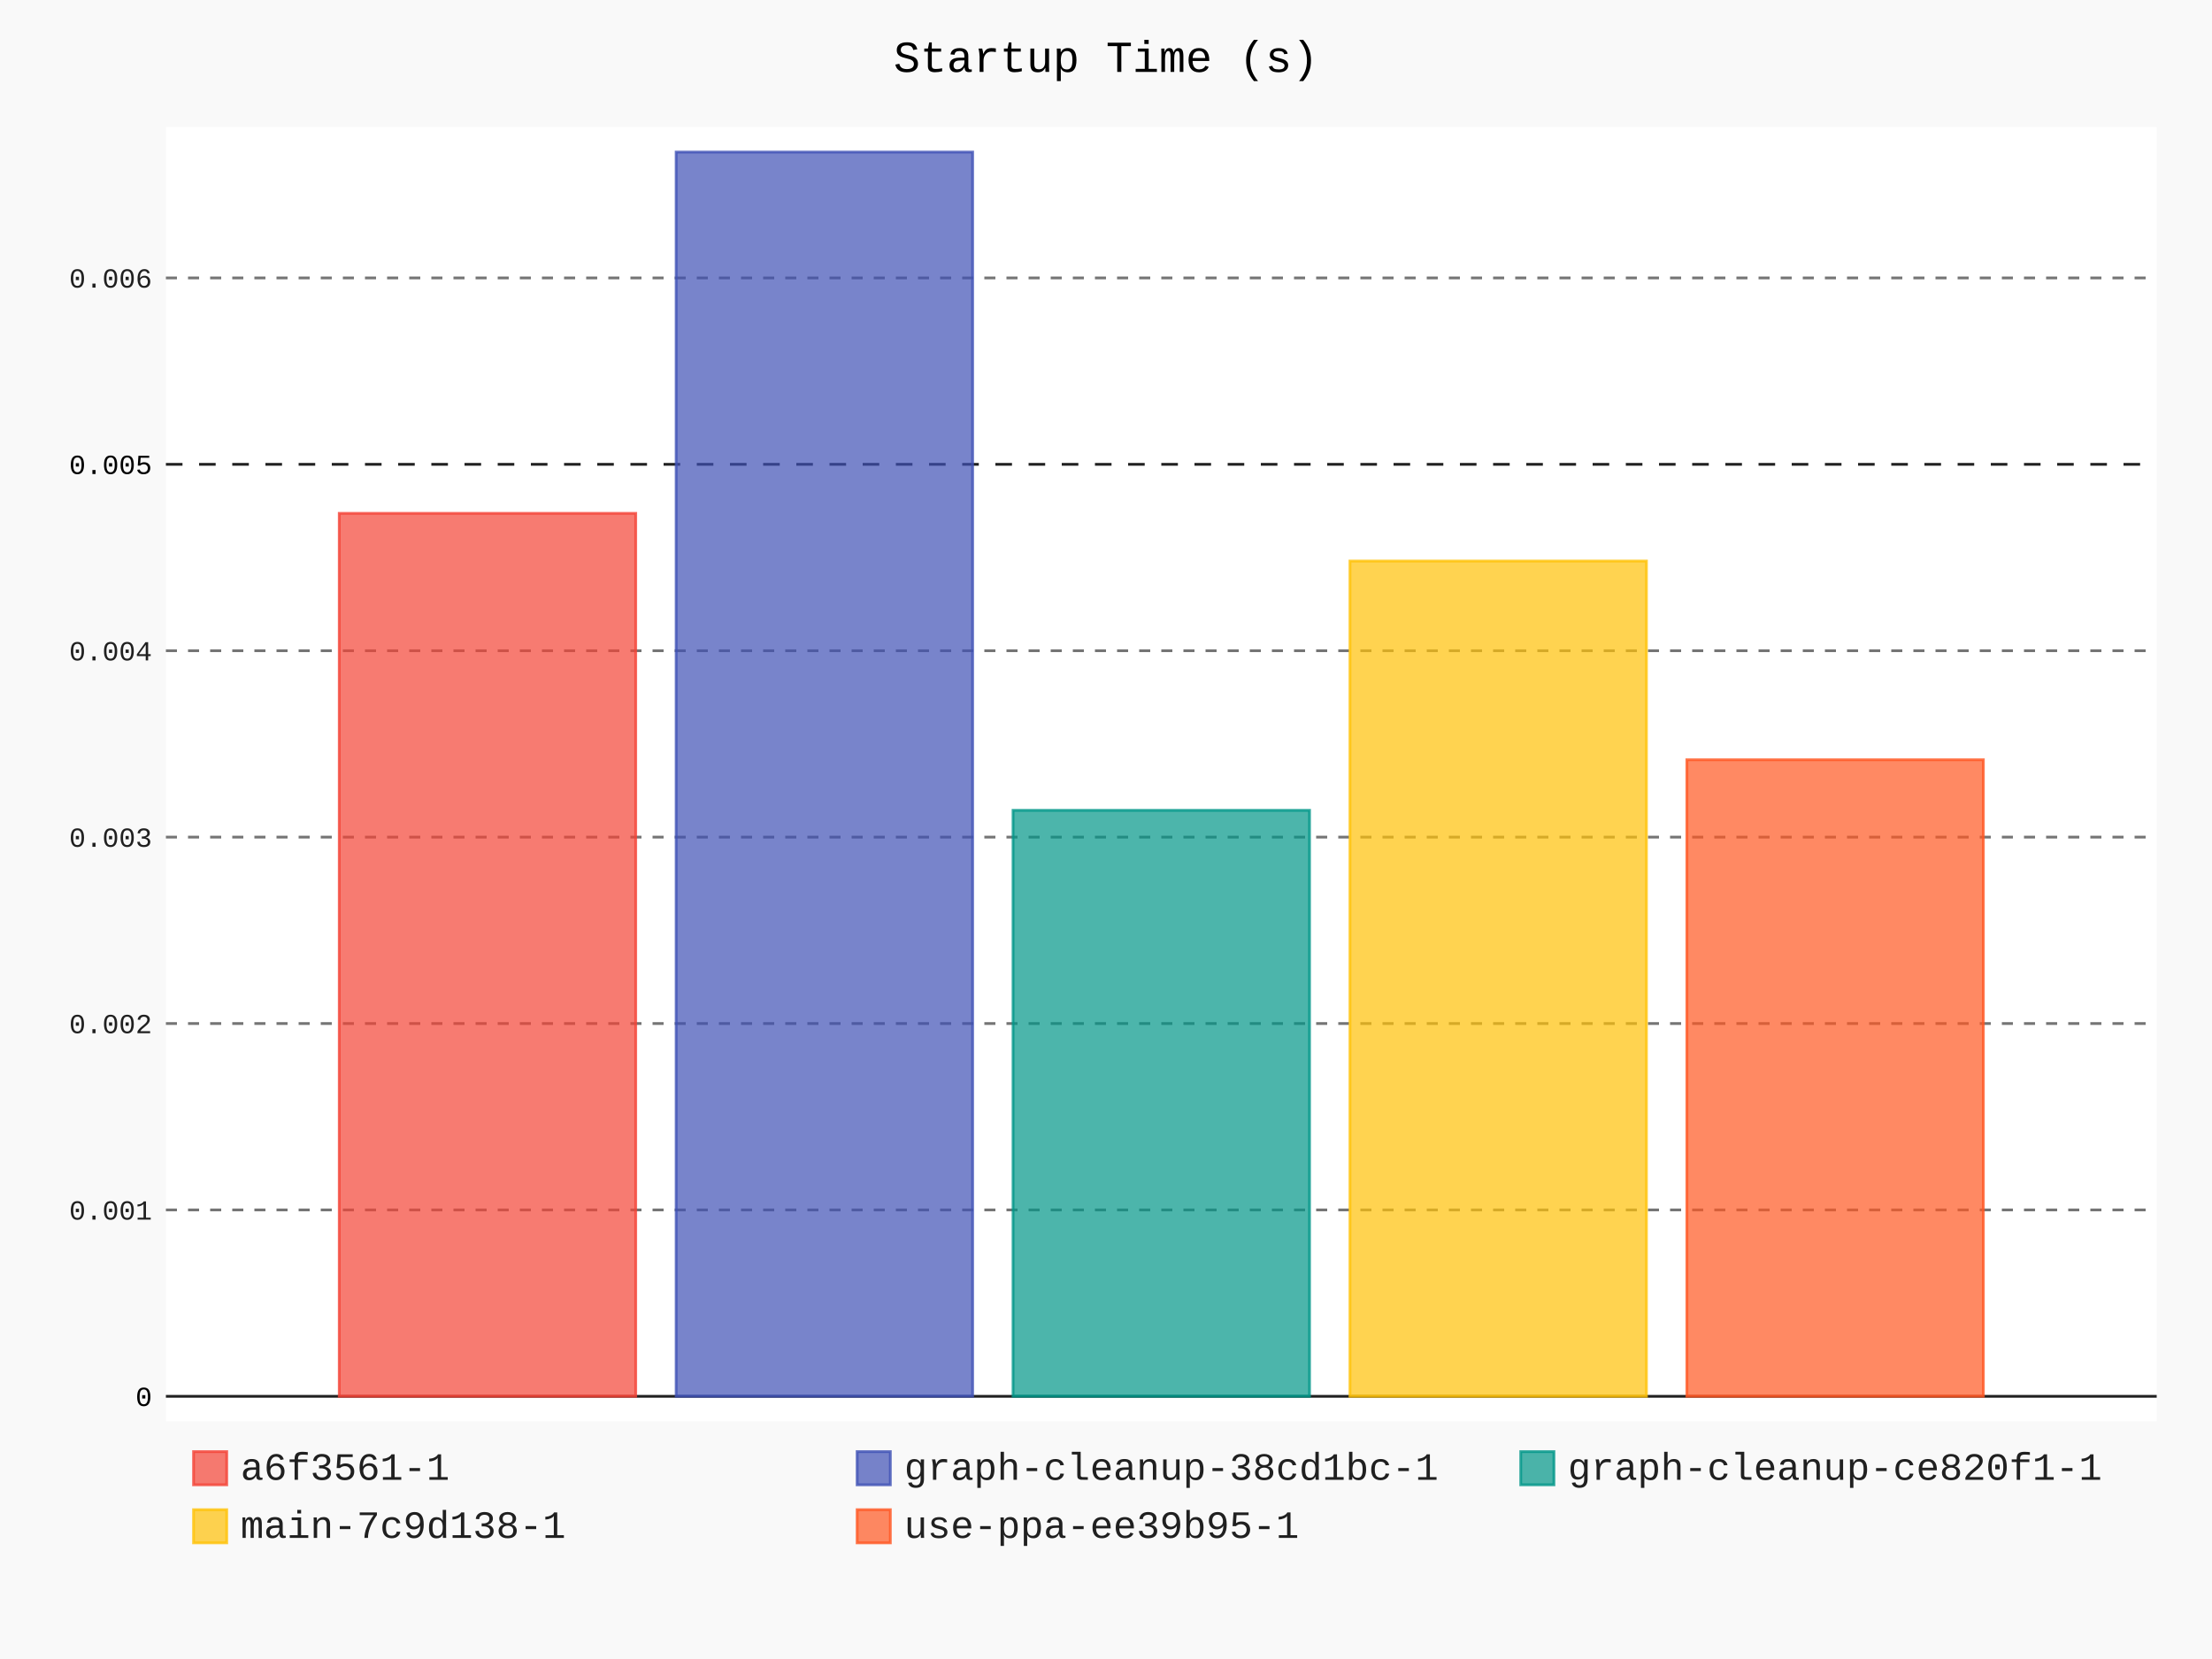
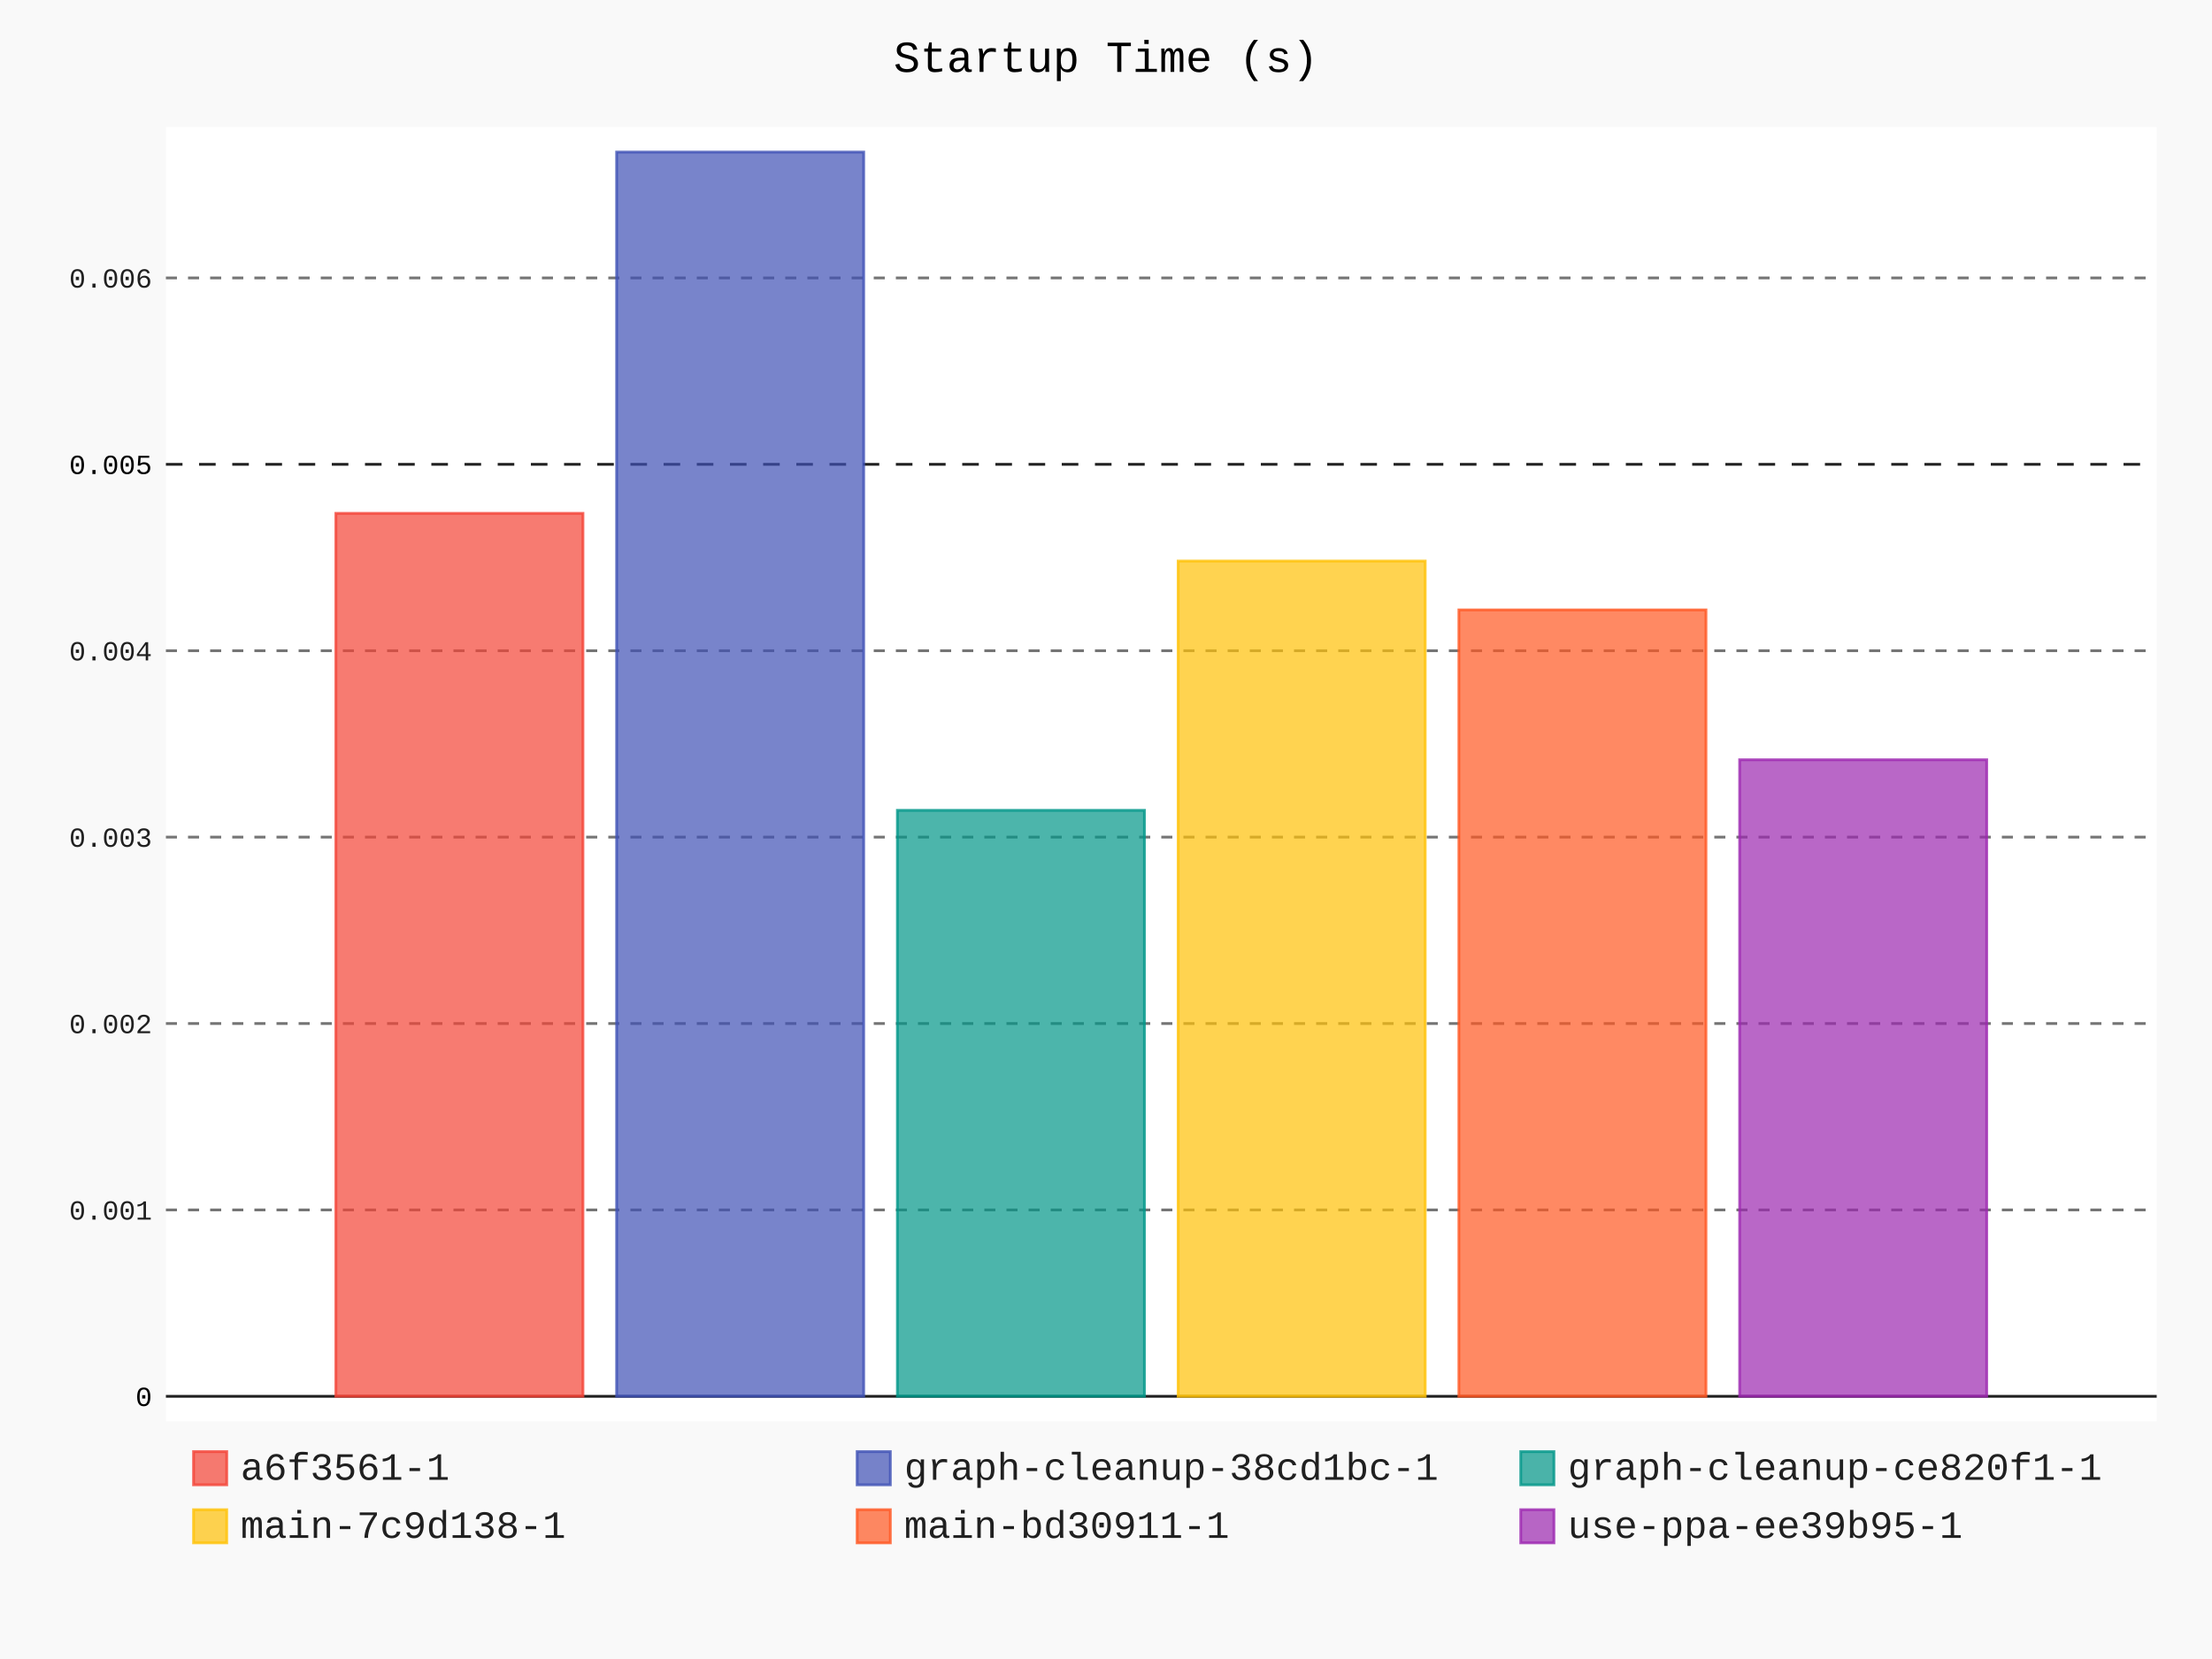
- <svg xmlns="http://www.w3.org/2000/svg" id="chart-a00856df-e40e-4b4b-afde-5bc787a07d56" class="pygal-chart" viewBox="0 0 800 600">
+ <svg xmlns="http://www.w3.org/2000/svg" id="chart-c725b53e-28ff-4bd7-be31-37db63b10d06" class="pygal-chart" viewBox="0 0 800 600">
  <defs>
-     <style type="text/css">#chart-a00856df-e40e-4b4b-afde-5bc787a07d56{-webkit-user-select:none;-webkit-font-smoothing:antialiased;font-family:Consolas,"Liberation Mono",Menlo,Courier,monospace}#chart-a00856df-e40e-4b4b-afde-5bc787a07d56 .title{font-family:Consolas,"Liberation Mono",Menlo,Courier,monospace;font-size:16px}#chart-a00856df-e40e-4b4b-afde-5bc787a07d56 .legends .legend text{font-family:Consolas,"Liberation Mono",Menlo,Courier,monospace;font-size:14px}#chart-a00856df-e40e-4b4b-afde-5bc787a07d56 .axis text{font-family:Consolas,"Liberation Mono",Menlo,Courier,monospace;font-size:10px}#chart-a00856df-e40e-4b4b-afde-5bc787a07d56 .axis text.major{font-family:Consolas,"Liberation Mono",Menlo,Courier,monospace;font-size:10px}#chart-a00856df-e40e-4b4b-afde-5bc787a07d56 .text-overlay text.value{font-family:Consolas,"Liberation Mono",Menlo,Courier,monospace;font-size:16px}#chart-a00856df-e40e-4b4b-afde-5bc787a07d56 .text-overlay text.label{font-family:Consolas,"Liberation Mono",Menlo,Courier,monospace;font-size:10px}#chart-a00856df-e40e-4b4b-afde-5bc787a07d56 .tooltip{font-family:Consolas,"Liberation Mono",Menlo,Courier,monospace;font-size:14px}#chart-a00856df-e40e-4b4b-afde-5bc787a07d56 text.no_data{font-family:Consolas,"Liberation Mono",Menlo,Courier,monospace;font-size:64px}
- #chart-a00856df-e40e-4b4b-afde-5bc787a07d56{background-color:rgba(249,249,249,1)}#chart-a00856df-e40e-4b4b-afde-5bc787a07d56 path,#chart-a00856df-e40e-4b4b-afde-5bc787a07d56 line,#chart-a00856df-e40e-4b4b-afde-5bc787a07d56 rect,#chart-a00856df-e40e-4b4b-afde-5bc787a07d56 circle{-webkit-transition:150ms;-moz-transition:150ms;transition:150ms}#chart-a00856df-e40e-4b4b-afde-5bc787a07d56 .graph &gt; .background{fill:rgba(249,249,249,1)}#chart-a00856df-e40e-4b4b-afde-5bc787a07d56 .plot &gt; .background{fill:rgba(255,255,255,1)}#chart-a00856df-e40e-4b4b-afde-5bc787a07d56 .graph{fill:rgba(0,0,0,.87)}#chart-a00856df-e40e-4b4b-afde-5bc787a07d56 text.no_data{fill:rgba(0,0,0,1)}#chart-a00856df-e40e-4b4b-afde-5bc787a07d56 .title{fill:rgba(0,0,0,1)}#chart-a00856df-e40e-4b4b-afde-5bc787a07d56 .legends .legend text{fill:rgba(0,0,0,.87)}#chart-a00856df-e40e-4b4b-afde-5bc787a07d56 .legends .legend:hover text{fill:rgba(0,0,0,1)}#chart-a00856df-e40e-4b4b-afde-5bc787a07d56 .axis .line{stroke:rgba(0,0,0,1)}#chart-a00856df-e40e-4b4b-afde-5bc787a07d56 .axis .guide.line{stroke:rgba(0,0,0,.54)}#chart-a00856df-e40e-4b4b-afde-5bc787a07d56 .axis .major.line{stroke:rgba(0,0,0,.87)}#chart-a00856df-e40e-4b4b-afde-5bc787a07d56 .axis text.major{fill:rgba(0,0,0,1)}#chart-a00856df-e40e-4b4b-afde-5bc787a07d56 .axis.y .guides:hover .guide.line,#chart-a00856df-e40e-4b4b-afde-5bc787a07d56 .line-graph .axis.x .guides:hover .guide.line,#chart-a00856df-e40e-4b4b-afde-5bc787a07d56 .stackedline-graph .axis.x .guides:hover .guide.line,#chart-a00856df-e40e-4b4b-afde-5bc787a07d56 .xy-graph .axis.x .guides:hover .guide.line{stroke:rgba(0,0,0,1)}#chart-a00856df-e40e-4b4b-afde-5bc787a07d56 .axis .guides:hover text{fill:rgba(0,0,0,1)}#chart-a00856df-e40e-4b4b-afde-5bc787a07d56 .reactive{fill-opacity:.7;stroke-opacity:.8}#chart-a00856df-e40e-4b4b-afde-5bc787a07d56 .ci{stroke:rgba(0,0,0,.87)}#chart-a00856df-e40e-4b4b-afde-5bc787a07d56 .reactive.active,#chart-a00856df-e40e-4b4b-afde-5bc787a07d56 .active .reactive{fill-opacity:.8;stroke-opacity:.9;stroke-width:4}#chart-a00856df-e40e-4b4b-afde-5bc787a07d56 .ci .reactive.active{stroke-width:1.5}#chart-a00856df-e40e-4b4b-afde-5bc787a07d56 .series text{fill:rgba(0,0,0,1)}#chart-a00856df-e40e-4b4b-afde-5bc787a07d56 .tooltip rect{fill:rgba(255,255,255,1);stroke:rgba(0,0,0,1);-webkit-transition:opacity 150ms;-moz-transition:opacity 150ms;transition:opacity 150ms}#chart-a00856df-e40e-4b4b-afde-5bc787a07d56 .tooltip .label{fill:rgba(0,0,0,.87)}#chart-a00856df-e40e-4b4b-afde-5bc787a07d56 .tooltip .label{fill:rgba(0,0,0,.87)}#chart-a00856df-e40e-4b4b-afde-5bc787a07d56 .tooltip .legend{font-size:.8em;fill:rgba(0,0,0,.54)}#chart-a00856df-e40e-4b4b-afde-5bc787a07d56 .tooltip .x_label{font-size:.6em;fill:rgba(0,0,0,1)}#chart-a00856df-e40e-4b4b-afde-5bc787a07d56 .tooltip .xlink{font-size:.5em;text-decoration:underline}#chart-a00856df-e40e-4b4b-afde-5bc787a07d56 .tooltip .value{font-size:1.5em}#chart-a00856df-e40e-4b4b-afde-5bc787a07d56 .bound{font-size:.5em}#chart-a00856df-e40e-4b4b-afde-5bc787a07d56 .max-value{font-size:.75em;fill:rgba(0,0,0,.54)}#chart-a00856df-e40e-4b4b-afde-5bc787a07d56 .map-element{fill:rgba(255,255,255,1);stroke:rgba(0,0,0,.54) !important}#chart-a00856df-e40e-4b4b-afde-5bc787a07d56 .map-element .reactive{fill-opacity:inherit;stroke-opacity:inherit}#chart-a00856df-e40e-4b4b-afde-5bc787a07d56 .color-0,#chart-a00856df-e40e-4b4b-afde-5bc787a07d56 .color-0 a:visited{stroke:#F44336;fill:#F44336}#chart-a00856df-e40e-4b4b-afde-5bc787a07d56 .color-1,#chart-a00856df-e40e-4b4b-afde-5bc787a07d56 .color-1 a:visited{stroke:#3F51B5;fill:#3F51B5}#chart-a00856df-e40e-4b4b-afde-5bc787a07d56 .color-2,#chart-a00856df-e40e-4b4b-afde-5bc787a07d56 .color-2 a:visited{stroke:#009688;fill:#009688}#chart-a00856df-e40e-4b4b-afde-5bc787a07d56 .color-3,#chart-a00856df-e40e-4b4b-afde-5bc787a07d56 .color-3 a:visited{stroke:#FFC107;fill:#FFC107}#chart-a00856df-e40e-4b4b-afde-5bc787a07d56 .color-4,#chart-a00856df-e40e-4b4b-afde-5bc787a07d56 .color-4 a:visited{stroke:#FF5722;fill:#FF5722}#chart-a00856df-e40e-4b4b-afde-5bc787a07d56 .text-overlay .color-0 text{fill:black}#chart-a00856df-e40e-4b4b-afde-5bc787a07d56 .text-overlay .color-1 text{fill:black}#chart-a00856df-e40e-4b4b-afde-5bc787a07d56 .text-overlay .color-2 text{fill:black}#chart-a00856df-e40e-4b4b-afde-5bc787a07d56 .text-overlay .color-3 text{fill:black}#chart-a00856df-e40e-4b4b-afde-5bc787a07d56 .text-overlay .color-4 text{fill:black}
- #chart-a00856df-e40e-4b4b-afde-5bc787a07d56 text.no_data{text-anchor:middle}#chart-a00856df-e40e-4b4b-afde-5bc787a07d56 .guide.line{fill:none}#chart-a00856df-e40e-4b4b-afde-5bc787a07d56 .centered{text-anchor:middle}#chart-a00856df-e40e-4b4b-afde-5bc787a07d56 .title{text-anchor:middle}#chart-a00856df-e40e-4b4b-afde-5bc787a07d56 .legends .legend text{fill-opacity:1}#chart-a00856df-e40e-4b4b-afde-5bc787a07d56 .axis.x text{text-anchor:middle}#chart-a00856df-e40e-4b4b-afde-5bc787a07d56 .axis.x:not(.web) text[transform]{text-anchor:start}#chart-a00856df-e40e-4b4b-afde-5bc787a07d56 .axis.x:not(.web) text[transform].backwards{text-anchor:end}#chart-a00856df-e40e-4b4b-afde-5bc787a07d56 .axis.y text{text-anchor:end}#chart-a00856df-e40e-4b4b-afde-5bc787a07d56 .axis.y text[transform].backwards{text-anchor:start}#chart-a00856df-e40e-4b4b-afde-5bc787a07d56 .axis.y2 text{text-anchor:start}#chart-a00856df-e40e-4b4b-afde-5bc787a07d56 .axis.y2 text[transform].backwards{text-anchor:end}#chart-a00856df-e40e-4b4b-afde-5bc787a07d56 .axis .guide.line{stroke-dasharray:4,4}#chart-a00856df-e40e-4b4b-afde-5bc787a07d56 .axis .major.guide.line{stroke-dasharray:6,6}#chart-a00856df-e40e-4b4b-afde-5bc787a07d56 .horizontal .axis.y .guide.line,#chart-a00856df-e40e-4b4b-afde-5bc787a07d56 .horizontal .axis.y2 .guide.line,#chart-a00856df-e40e-4b4b-afde-5bc787a07d56 .vertical .axis.x .guide.line{opacity:0}#chart-a00856df-e40e-4b4b-afde-5bc787a07d56 .horizontal .axis.always_show .guide.line,#chart-a00856df-e40e-4b4b-afde-5bc787a07d56 .vertical .axis.always_show .guide.line{opacity:1 !important}#chart-a00856df-e40e-4b4b-afde-5bc787a07d56 .axis.y .guides:hover .guide.line,#chart-a00856df-e40e-4b4b-afde-5bc787a07d56 .axis.y2 .guides:hover .guide.line,#chart-a00856df-e40e-4b4b-afde-5bc787a07d56 .axis.x .guides:hover .guide.line{opacity:1}#chart-a00856df-e40e-4b4b-afde-5bc787a07d56 .axis .guides:hover text{opacity:1}#chart-a00856df-e40e-4b4b-afde-5bc787a07d56 .nofill{fill:none}#chart-a00856df-e40e-4b4b-afde-5bc787a07d56 .subtle-fill{fill-opacity:.2}#chart-a00856df-e40e-4b4b-afde-5bc787a07d56 .dot{stroke-width:1px;fill-opacity:1}#chart-a00856df-e40e-4b4b-afde-5bc787a07d56 .dot.active{stroke-width:5px}#chart-a00856df-e40e-4b4b-afde-5bc787a07d56 .dot.negative{fill:transparent}#chart-a00856df-e40e-4b4b-afde-5bc787a07d56 text,#chart-a00856df-e40e-4b4b-afde-5bc787a07d56 tspan{stroke:none !important}#chart-a00856df-e40e-4b4b-afde-5bc787a07d56 .series text.active{opacity:1}#chart-a00856df-e40e-4b4b-afde-5bc787a07d56 .tooltip rect{fill-opacity:.95;stroke-width:.5}#chart-a00856df-e40e-4b4b-afde-5bc787a07d56 .tooltip text{fill-opacity:1}#chart-a00856df-e40e-4b4b-afde-5bc787a07d56 .showable{visibility:hidden}#chart-a00856df-e40e-4b4b-afde-5bc787a07d56 .showable.shown{visibility:visible}#chart-a00856df-e40e-4b4b-afde-5bc787a07d56 .gauge-background{fill:rgba(229,229,229,1);stroke:none}#chart-a00856df-e40e-4b4b-afde-5bc787a07d56 .bg-lines{stroke:rgba(249,249,249,1);stroke-width:2px}</style>
+     <style type="text/css">#chart-c725b53e-28ff-4bd7-be31-37db63b10d06{-webkit-user-select:none;-webkit-font-smoothing:antialiased;font-family:Consolas,"Liberation Mono",Menlo,Courier,monospace}#chart-c725b53e-28ff-4bd7-be31-37db63b10d06 .title{font-family:Consolas,"Liberation Mono",Menlo,Courier,monospace;font-size:16px}#chart-c725b53e-28ff-4bd7-be31-37db63b10d06 .legends .legend text{font-family:Consolas,"Liberation Mono",Menlo,Courier,monospace;font-size:14px}#chart-c725b53e-28ff-4bd7-be31-37db63b10d06 .axis text{font-family:Consolas,"Liberation Mono",Menlo,Courier,monospace;font-size:10px}#chart-c725b53e-28ff-4bd7-be31-37db63b10d06 .axis text.major{font-family:Consolas,"Liberation Mono",Menlo,Courier,monospace;font-size:10px}#chart-c725b53e-28ff-4bd7-be31-37db63b10d06 .text-overlay text.value{font-family:Consolas,"Liberation Mono",Menlo,Courier,monospace;font-size:16px}#chart-c725b53e-28ff-4bd7-be31-37db63b10d06 .text-overlay text.label{font-family:Consolas,"Liberation Mono",Menlo,Courier,monospace;font-size:10px}#chart-c725b53e-28ff-4bd7-be31-37db63b10d06 .tooltip{font-family:Consolas,"Liberation Mono",Menlo,Courier,monospace;font-size:14px}#chart-c725b53e-28ff-4bd7-be31-37db63b10d06 text.no_data{font-family:Consolas,"Liberation Mono",Menlo,Courier,monospace;font-size:64px}
+ #chart-c725b53e-28ff-4bd7-be31-37db63b10d06{background-color:rgba(249,249,249,1)}#chart-c725b53e-28ff-4bd7-be31-37db63b10d06 path,#chart-c725b53e-28ff-4bd7-be31-37db63b10d06 line,#chart-c725b53e-28ff-4bd7-be31-37db63b10d06 rect,#chart-c725b53e-28ff-4bd7-be31-37db63b10d06 circle{-webkit-transition:150ms;-moz-transition:150ms;transition:150ms}#chart-c725b53e-28ff-4bd7-be31-37db63b10d06 .graph &gt; .background{fill:rgba(249,249,249,1)}#chart-c725b53e-28ff-4bd7-be31-37db63b10d06 .plot &gt; .background{fill:rgba(255,255,255,1)}#chart-c725b53e-28ff-4bd7-be31-37db63b10d06 .graph{fill:rgba(0,0,0,.87)}#chart-c725b53e-28ff-4bd7-be31-37db63b10d06 text.no_data{fill:rgba(0,0,0,1)}#chart-c725b53e-28ff-4bd7-be31-37db63b10d06 .title{fill:rgba(0,0,0,1)}#chart-c725b53e-28ff-4bd7-be31-37db63b10d06 .legends .legend text{fill:rgba(0,0,0,.87)}#chart-c725b53e-28ff-4bd7-be31-37db63b10d06 .legends .legend:hover text{fill:rgba(0,0,0,1)}#chart-c725b53e-28ff-4bd7-be31-37db63b10d06 .axis .line{stroke:rgba(0,0,0,1)}#chart-c725b53e-28ff-4bd7-be31-37db63b10d06 .axis .guide.line{stroke:rgba(0,0,0,.54)}#chart-c725b53e-28ff-4bd7-be31-37db63b10d06 .axis .major.line{stroke:rgba(0,0,0,.87)}#chart-c725b53e-28ff-4bd7-be31-37db63b10d06 .axis text.major{fill:rgba(0,0,0,1)}#chart-c725b53e-28ff-4bd7-be31-37db63b10d06 .axis.y .guides:hover .guide.line,#chart-c725b53e-28ff-4bd7-be31-37db63b10d06 .line-graph .axis.x .guides:hover .guide.line,#chart-c725b53e-28ff-4bd7-be31-37db63b10d06 .stackedline-graph .axis.x .guides:hover .guide.line,#chart-c725b53e-28ff-4bd7-be31-37db63b10d06 .xy-graph .axis.x .guides:hover .guide.line{stroke:rgba(0,0,0,1)}#chart-c725b53e-28ff-4bd7-be31-37db63b10d06 .axis .guides:hover text{fill:rgba(0,0,0,1)}#chart-c725b53e-28ff-4bd7-be31-37db63b10d06 .reactive{fill-opacity:.7;stroke-opacity:.8}#chart-c725b53e-28ff-4bd7-be31-37db63b10d06 .ci{stroke:rgba(0,0,0,.87)}#chart-c725b53e-28ff-4bd7-be31-37db63b10d06 .reactive.active,#chart-c725b53e-28ff-4bd7-be31-37db63b10d06 .active .reactive{fill-opacity:.8;stroke-opacity:.9;stroke-width:4}#chart-c725b53e-28ff-4bd7-be31-37db63b10d06 .ci .reactive.active{stroke-width:1.5}#chart-c725b53e-28ff-4bd7-be31-37db63b10d06 .series text{fill:rgba(0,0,0,1)}#chart-c725b53e-28ff-4bd7-be31-37db63b10d06 .tooltip rect{fill:rgba(255,255,255,1);stroke:rgba(0,0,0,1);-webkit-transition:opacity 150ms;-moz-transition:opacity 150ms;transition:opacity 150ms}#chart-c725b53e-28ff-4bd7-be31-37db63b10d06 .tooltip .label{fill:rgba(0,0,0,.87)}#chart-c725b53e-28ff-4bd7-be31-37db63b10d06 .tooltip .label{fill:rgba(0,0,0,.87)}#chart-c725b53e-28ff-4bd7-be31-37db63b10d06 .tooltip .legend{font-size:.8em;fill:rgba(0,0,0,.54)}#chart-c725b53e-28ff-4bd7-be31-37db63b10d06 .tooltip .x_label{font-size:.6em;fill:rgba(0,0,0,1)}#chart-c725b53e-28ff-4bd7-be31-37db63b10d06 .tooltip .xlink{font-size:.5em;text-decoration:underline}#chart-c725b53e-28ff-4bd7-be31-37db63b10d06 .tooltip .value{font-size:1.5em}#chart-c725b53e-28ff-4bd7-be31-37db63b10d06 .bound{font-size:.5em}#chart-c725b53e-28ff-4bd7-be31-37db63b10d06 .max-value{font-size:.75em;fill:rgba(0,0,0,.54)}#chart-c725b53e-28ff-4bd7-be31-37db63b10d06 .map-element{fill:rgba(255,255,255,1);stroke:rgba(0,0,0,.54) !important}#chart-c725b53e-28ff-4bd7-be31-37db63b10d06 .map-element .reactive{fill-opacity:inherit;stroke-opacity:inherit}#chart-c725b53e-28ff-4bd7-be31-37db63b10d06 .color-0,#chart-c725b53e-28ff-4bd7-be31-37db63b10d06 .color-0 a:visited{stroke:#F44336;fill:#F44336}#chart-c725b53e-28ff-4bd7-be31-37db63b10d06 .color-1,#chart-c725b53e-28ff-4bd7-be31-37db63b10d06 .color-1 a:visited{stroke:#3F51B5;fill:#3F51B5}#chart-c725b53e-28ff-4bd7-be31-37db63b10d06 .color-2,#chart-c725b53e-28ff-4bd7-be31-37db63b10d06 .color-2 a:visited{stroke:#009688;fill:#009688}#chart-c725b53e-28ff-4bd7-be31-37db63b10d06 .color-3,#chart-c725b53e-28ff-4bd7-be31-37db63b10d06 .color-3 a:visited{stroke:#FFC107;fill:#FFC107}#chart-c725b53e-28ff-4bd7-be31-37db63b10d06 .color-4,#chart-c725b53e-28ff-4bd7-be31-37db63b10d06 .color-4 a:visited{stroke:#FF5722;fill:#FF5722}#chart-c725b53e-28ff-4bd7-be31-37db63b10d06 .color-5,#chart-c725b53e-28ff-4bd7-be31-37db63b10d06 .color-5 a:visited{stroke:#9C27B0;fill:#9C27B0}#chart-c725b53e-28ff-4bd7-be31-37db63b10d06 .text-overlay .color-0 text{fill:black}#chart-c725b53e-28ff-4bd7-be31-37db63b10d06 .text-overlay .color-1 text{fill:black}#chart-c725b53e-28ff-4bd7-be31-37db63b10d06 .text-overlay .color-2 text{fill:black}#chart-c725b53e-28ff-4bd7-be31-37db63b10d06 .text-overlay .color-3 text{fill:black}#chart-c725b53e-28ff-4bd7-be31-37db63b10d06 .text-overlay .color-4 text{fill:black}#chart-c725b53e-28ff-4bd7-be31-37db63b10d06 .text-overlay .color-5 text{fill:black}
+ #chart-c725b53e-28ff-4bd7-be31-37db63b10d06 text.no_data{text-anchor:middle}#chart-c725b53e-28ff-4bd7-be31-37db63b10d06 .guide.line{fill:none}#chart-c725b53e-28ff-4bd7-be31-37db63b10d06 .centered{text-anchor:middle}#chart-c725b53e-28ff-4bd7-be31-37db63b10d06 .title{text-anchor:middle}#chart-c725b53e-28ff-4bd7-be31-37db63b10d06 .legends .legend text{fill-opacity:1}#chart-c725b53e-28ff-4bd7-be31-37db63b10d06 .axis.x text{text-anchor:middle}#chart-c725b53e-28ff-4bd7-be31-37db63b10d06 .axis.x:not(.web) text[transform]{text-anchor:start}#chart-c725b53e-28ff-4bd7-be31-37db63b10d06 .axis.x:not(.web) text[transform].backwards{text-anchor:end}#chart-c725b53e-28ff-4bd7-be31-37db63b10d06 .axis.y text{text-anchor:end}#chart-c725b53e-28ff-4bd7-be31-37db63b10d06 .axis.y text[transform].backwards{text-anchor:start}#chart-c725b53e-28ff-4bd7-be31-37db63b10d06 .axis.y2 text{text-anchor:start}#chart-c725b53e-28ff-4bd7-be31-37db63b10d06 .axis.y2 text[transform].backwards{text-anchor:end}#chart-c725b53e-28ff-4bd7-be31-37db63b10d06 .axis .guide.line{stroke-dasharray:4,4}#chart-c725b53e-28ff-4bd7-be31-37db63b10d06 .axis .major.guide.line{stroke-dasharray:6,6}#chart-c725b53e-28ff-4bd7-be31-37db63b10d06 .horizontal .axis.y .guide.line,#chart-c725b53e-28ff-4bd7-be31-37db63b10d06 .horizontal .axis.y2 .guide.line,#chart-c725b53e-28ff-4bd7-be31-37db63b10d06 .vertical .axis.x .guide.line{opacity:0}#chart-c725b53e-28ff-4bd7-be31-37db63b10d06 .horizontal .axis.always_show .guide.line,#chart-c725b53e-28ff-4bd7-be31-37db63b10d06 .vertical .axis.always_show .guide.line{opacity:1 !important}#chart-c725b53e-28ff-4bd7-be31-37db63b10d06 .axis.y .guides:hover .guide.line,#chart-c725b53e-28ff-4bd7-be31-37db63b10d06 .axis.y2 .guides:hover .guide.line,#chart-c725b53e-28ff-4bd7-be31-37db63b10d06 .axis.x .guides:hover .guide.line{opacity:1}#chart-c725b53e-28ff-4bd7-be31-37db63b10d06 .axis .guides:hover text{opacity:1}#chart-c725b53e-28ff-4bd7-be31-37db63b10d06 .nofill{fill:none}#chart-c725b53e-28ff-4bd7-be31-37db63b10d06 .subtle-fill{fill-opacity:.2}#chart-c725b53e-28ff-4bd7-be31-37db63b10d06 .dot{stroke-width:1px;fill-opacity:1}#chart-c725b53e-28ff-4bd7-be31-37db63b10d06 .dot.active{stroke-width:5px}#chart-c725b53e-28ff-4bd7-be31-37db63b10d06 .dot.negative{fill:transparent}#chart-c725b53e-28ff-4bd7-be31-37db63b10d06 text,#chart-c725b53e-28ff-4bd7-be31-37db63b10d06 tspan{stroke:none !important}#chart-c725b53e-28ff-4bd7-be31-37db63b10d06 .series text.active{opacity:1}#chart-c725b53e-28ff-4bd7-be31-37db63b10d06 .tooltip rect{fill-opacity:.95;stroke-width:.5}#chart-c725b53e-28ff-4bd7-be31-37db63b10d06 .tooltip text{fill-opacity:1}#chart-c725b53e-28ff-4bd7-be31-37db63b10d06 .showable{visibility:hidden}#chart-c725b53e-28ff-4bd7-be31-37db63b10d06 .showable.shown{visibility:visible}#chart-c725b53e-28ff-4bd7-be31-37db63b10d06 .gauge-background{fill:rgba(229,229,229,1);stroke:none}#chart-c725b53e-28ff-4bd7-be31-37db63b10d06 .bg-lines{stroke:rgba(249,249,249,1);stroke-width:2px}</style>
  </defs>
  <g class="graph bar-graph vertical">
    <rect x="0" y="0" width="800" height="600" class="background" />
    <g transform="translate(60, 46)" class="plot">
      <rect x="0" y="0" width="720.0" height="468.0" class="background" />
      <g class="axis y always_show">
        <g class="guides">
          <path d="M0 459 h720" class="axis major line" />
          <text x="-5" y="462.5" class="major">0</text>
        </g>
        <g class="guides">
          <path d="M0 391.586 h720" class="guide line" />
          <text x="-5" y="395.086" class="">0.001</text>
        </g>
        <g class="guides">
          <path d="M0 324.172 h720" class="guide line" />
          <text x="-5" y="327.672" class="">0.002</text>
        </g>
        <g class="guides">
          <path d="M0 256.758 h720" class="guide line" />
          <text x="-5" y="260.258" class="">0.003</text>
        </g>
        <g class="guides">
          <path d="M0 189.345 h720" class="guide line" />
          <text x="-5" y="192.845" class="">0.004</text>
        </g>
        <g class="guides">
          <path d="M0 121.931 h720" class="major guide line" />
          <text x="-5" y="125.431" class="major">0.005</text>
        </g>
        <g class="guides">
          <path d="M0 54.517 h720" class="guide line" />
          <text x="-5" y="58.017" class="">0.006</text>
        </g>
      </g>
      <g class="series serie-0 color-0">
        <g class="bars">
          <g class="bar">
-             <rect x="62.695" y="139.658" rx="0" ry="0" width="107.225" height="319.342" class="rect reactive tooltip-trigger" />
+             <rect x="61.477" y="139.658" rx="0" ry="0" width="89.354" height="319.342" class="rect reactive tooltip-trigger" />
          </g>
        </g>
      </g>
      <g class="series serie-1 color-1">
        <g class="bars">
          <g class="bar">
-             <rect x="184.542" y="9.0" rx="0" ry="0" width="107.225" height="450.0" class="rect reactive tooltip-trigger" />
+             <rect x="163.015" y="9.0" rx="0" ry="0" width="89.354" height="450.0" class="rect reactive tooltip-trigger" />
          </g>
        </g>
      </g>
      <g class="series serie-2 color-2">
        <g class="bars">
          <g class="bar">
-             <rect x="306.388" y="247.068" rx="0" ry="0" width="107.225" height="211.932" class="rect reactive tooltip-trigger" />
+             <rect x="264.554" y="247.068" rx="0" ry="0" width="89.354" height="211.932" class="rect reactive tooltip-trigger" />
          </g>
        </g>
      </g>
      <g class="series serie-3 color-3">
        <g class="bars">
          <g class="bar">
-             <rect x="428.234" y="156.903" rx="0" ry="0" width="107.225" height="302.097" class="rect reactive tooltip-trigger" />
+             <rect x="366.092" y="156.903" rx="0" ry="0" width="89.354" height="302.097" class="rect reactive tooltip-trigger" />
          </g>
        </g>
      </g>
      <g class="series serie-4 color-4">
        <g class="bars">
          <g class="bar">
-             <rect x="550.08" y="228.78" rx="0" ry="0" width="107.225" height="230.22" class="rect reactive tooltip-trigger" />
+             <rect x="467.631" y="174.577" rx="0" ry="0" width="89.354" height="284.423" class="rect reactive tooltip-trigger" />
+           </g>
+         </g>
+       </g>
+       <g class="series serie-5 color-5">
+         <g class="bars">
+           <g class="bar">
+             <rect x="569.169" y="228.78" rx="0" ry="0" width="89.354" height="230.22" class="rect reactive tooltip-trigger" />
          </g>
        </g>
      </g>
    </g>
    <g class="titles">
      <text x="400.0" y="26" class="title plot_title">Startup Time (s)</text>
    </g>
    <g transform="translate(60, 46)" class="plot overlay">
      <g class="series serie-0 color-0" />
      <g class="series serie-1 color-1" />
      <g class="series serie-2 color-2" />
      <g class="series serie-3 color-3" />
      <g class="series serie-4 color-4" />
+       <g class="series serie-5 color-5" />
    </g>
    <g transform="translate(60, 46)" class="plot text-overlay">
      <g class="series serie-0 color-0" />
      <g class="series serie-1 color-1" />
      <g class="series serie-2 color-2" />
      <g class="series serie-3 color-3" />
      <g class="series serie-4 color-4" />
+       <g class="series serie-5 color-5" />
    </g>
    <g transform="translate(60, 46)" class="plot tooltip-overlay">
      <g transform="translate(0 0)" style="opacity: 0" class="tooltip">
        <rect rx="0" ry="0" width="0" height="0" class="tooltip-box" />
        <g class="text" />
      </g>
    </g>
    <g transform="translate(70, 524)" class="legends">
      <g id="activate-serie-0" class="legend reactive activate-serie">
        <rect x="0.0" y="1.0" width="12" height="12" class="color-0 reactive" />
        <text x="17.0" y="11.2">a6f3561-1</text>
      </g>
      <g id="activate-serie-1" class="legend reactive activate-serie">
        <rect x="240.0" y="1.0" width="12" height="12" class="color-1 reactive" />
        <text x="257.0" y="11.2">graph-cleanup-38cd1bc-1</text>
      </g>
      <g id="activate-serie-2" class="legend reactive activate-serie">
        <rect x="480.0" y="1.0" width="12" height="12" class="color-2 reactive" />
        <text x="497.0" y="11.2">graph-cleanup-ce820f1-1</text>
      </g>
      <g id="activate-serie-3" class="legend reactive activate-serie">
        <rect x="0.0" y="22.0" width="12" height="12" class="color-3 reactive" />
        <text x="17.0" y="32.2">main-7c9d138-1</text>
      </g>
      <g id="activate-serie-4" class="legend reactive activate-serie">
        <rect x="240.0" y="22.0" width="12" height="12" class="color-4 reactive" />
-         <text x="257.0" y="32.2">use-ppa-ee39b95-1</text>
+         <text x="257.0" y="32.2">main-bd30911-1</text>
+       </g>
+       <g id="activate-serie-5" class="legend reactive activate-serie">
+         <rect x="480.0" y="22.0" width="12" height="12" class="color-5 reactive" />
+         <text x="497.0" y="32.2">use-ppa-ee39b95-1</text>
      </g>
    </g>
  </g>
</svg>
